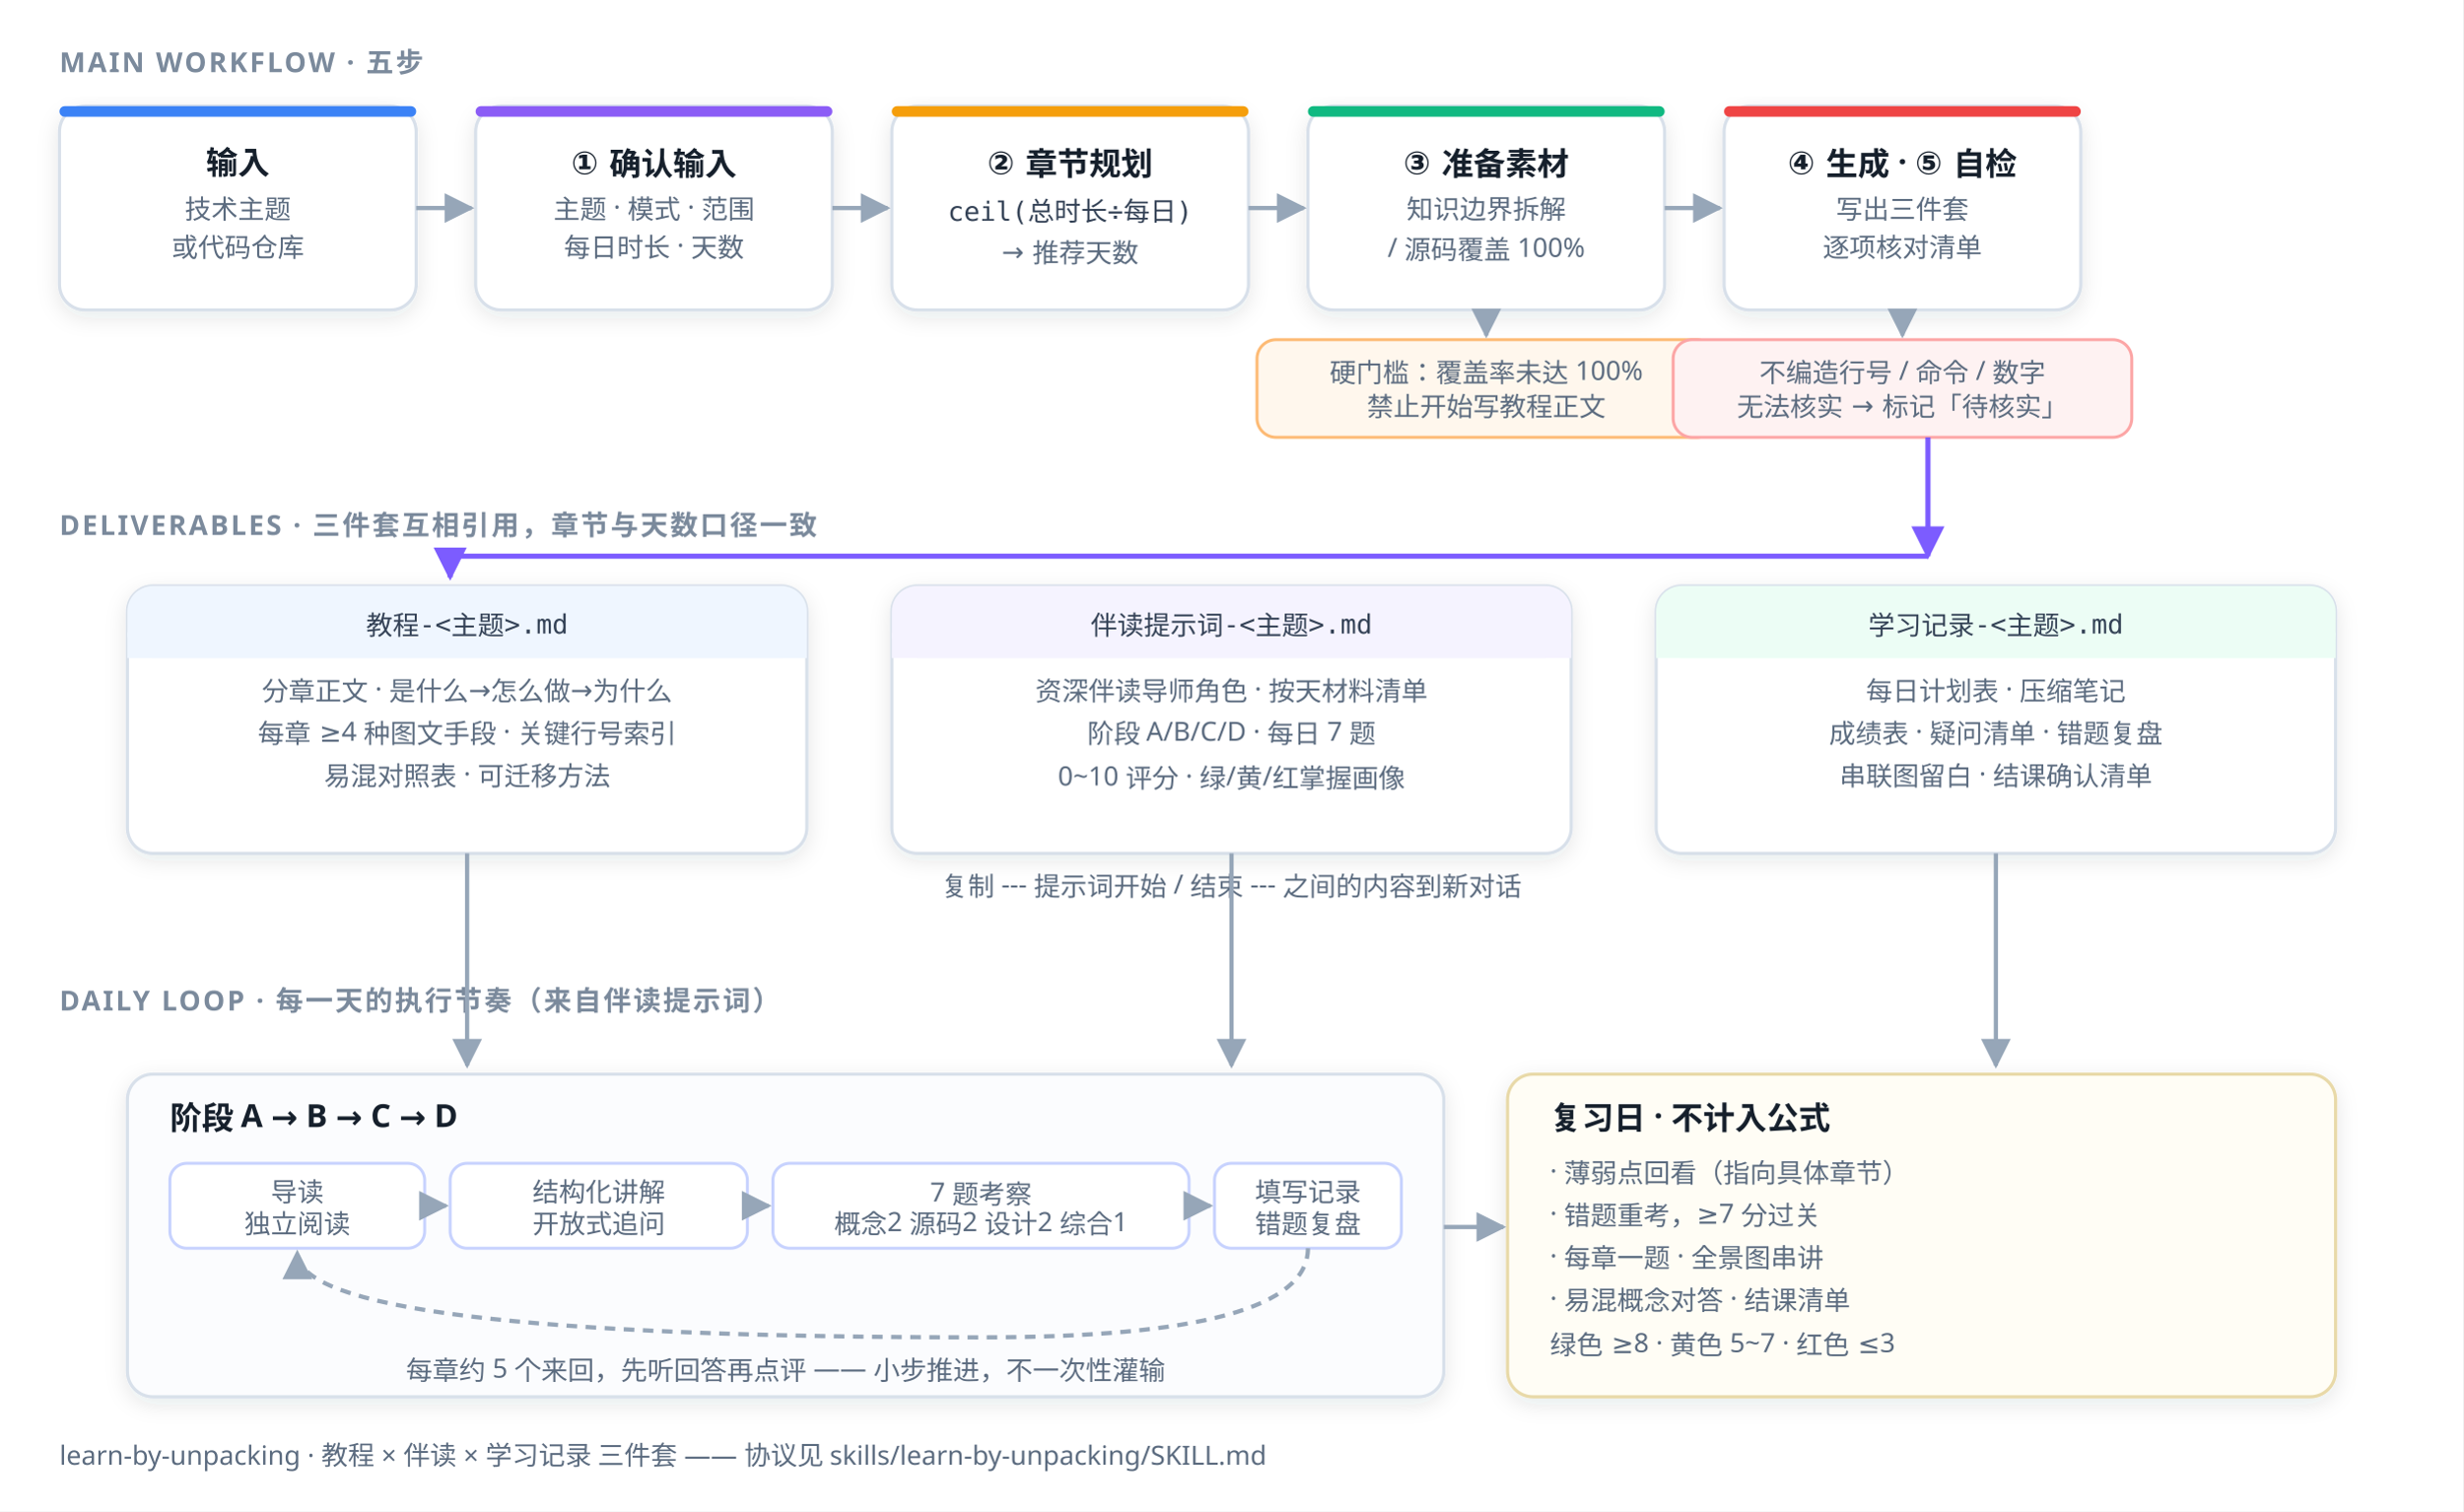
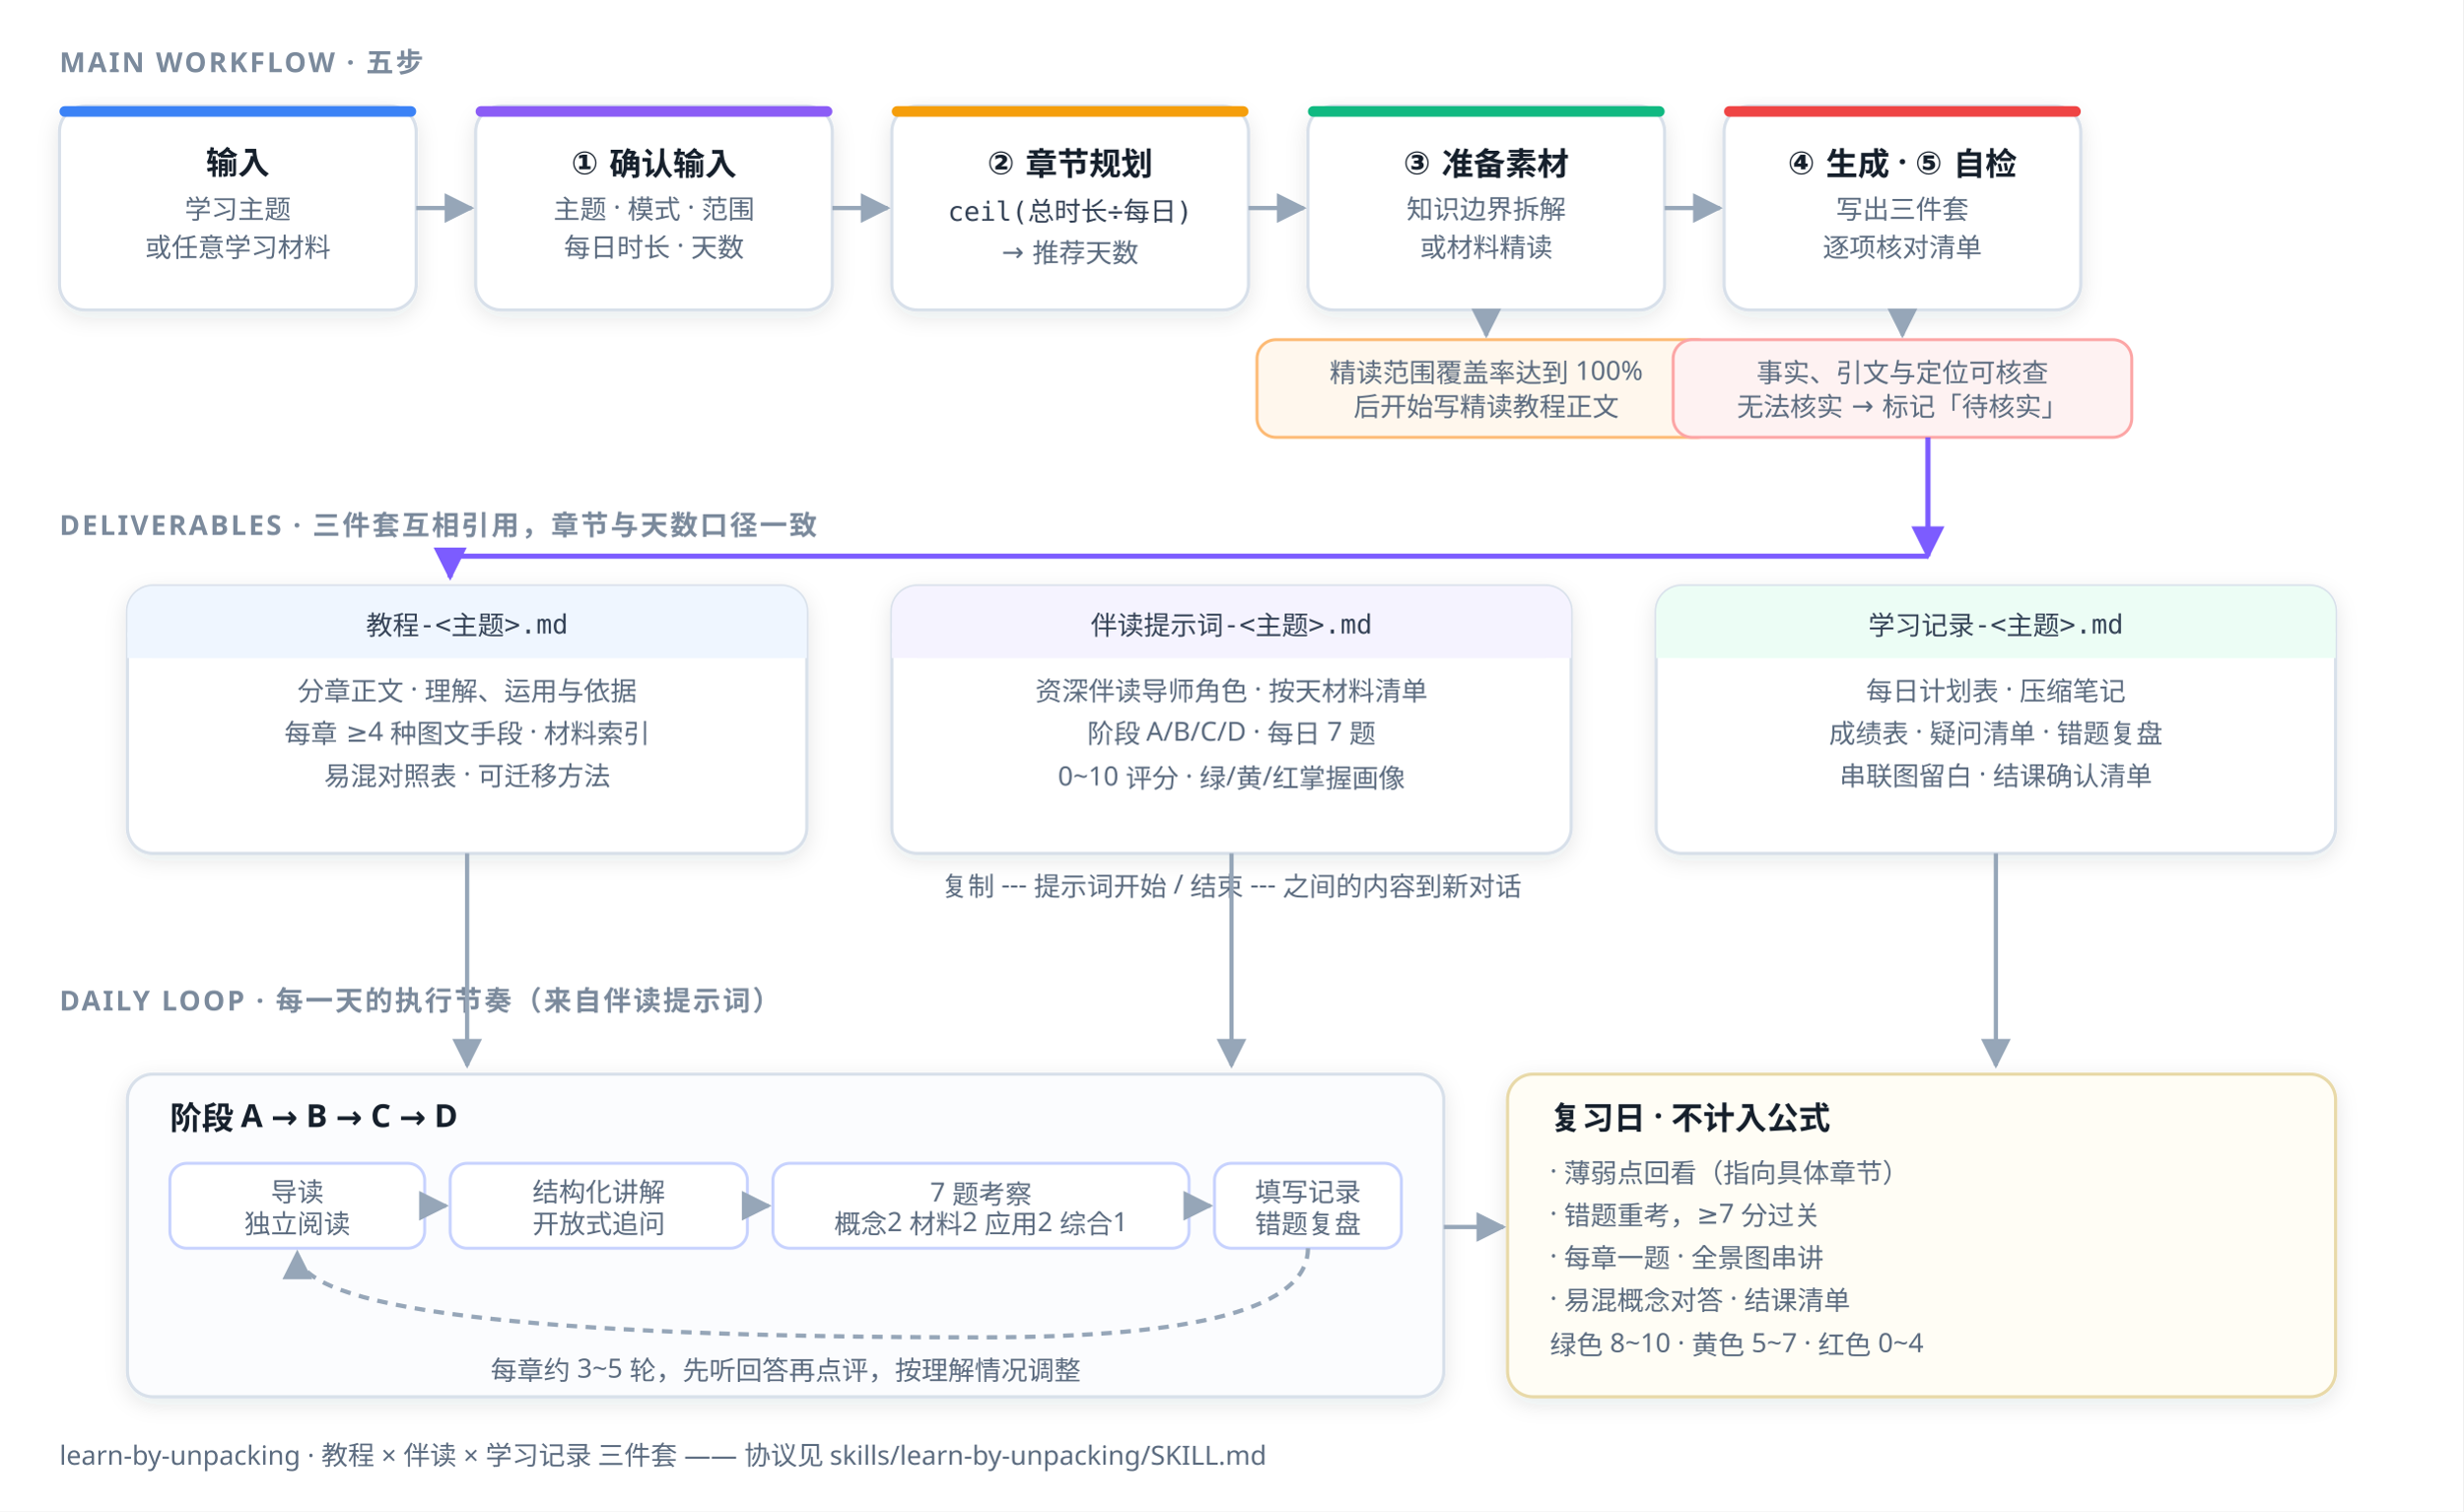
<svg xmlns="http://www.w3.org/2000/svg" viewBox="0 0 1160 712" width="1160" height="712" role="img" aria-label="learn-by-unpacking 工作流程图">
  <defs>
    <style>
      .h { font: 700 17px "Nunito Sans","PingFang SC","Microsoft YaHei",system-ui,sans-serif; fill:#16202c; }
      .t { font: 600 15px "Nunito Sans","PingFang SC","Microsoft YaHei",system-ui,sans-serif; fill:#16202c; }
      .s { font: 400 12.5px "Nunito Sans","PingFang SC","Microsoft YaHei",system-ui,sans-serif; fill:#5b6b7f; }
      .cap { font: 700 13px "Nunito Sans","PingFang SC","Microsoft YaHei",system-ui,sans-serif; fill:#7b8a9c; letter-spacing:.08em; }
      .mono { font: 500 12.5px "JetBrains Mono",Consolas,monospace; fill:#334155; }
      .card { fill:#ffffff; stroke:#d8e0ea; stroke-width:1.5; rx:12; }
      .arrow { stroke:#96a6b8; stroke-width:2; fill:none; marker-end:url(#a); }
      .arrowb { stroke:#7c5cff; stroke-width:2.4; fill:none; marker-end:url(#ap); }
    </style>
    <marker id="a" viewBox="0 0 10 10" refX="9" refY="5" markerWidth="7" markerHeight="7" orient="auto-start-reverse">
      <path d="M0 0 L10 5 L0 10 z" fill="#96a6b8" />
    </marker>
    <marker id="ap" viewBox="0 0 10 10" refX="9" refY="5" markerWidth="6.5" markerHeight="6.5" orient="auto-start-reverse">
      <path d="M0 0 L10 5 L0 10 z" fill="#7c5cff" />
    </marker>
    <filter id="sh" x="-8%" y="-8%" width="116%" height="130%">
      <feDropShadow dx="0" dy="3" stdDeviation="5" flood-color="#1b2a3a" flood-opacity=".10" />
    </filter>
  </defs>
  <rect width="1160" height="712" fill="#ffffff" />
  <text class="cap" x="28" y="34">MAIN WORKFLOW · 五步</text>
  <g filter="url(#sh)">
    <rect class="card" x="28" y="50" width="168" height="96" rx="12" />
    <rect class="card" x="224" y="50" width="168" height="96" rx="12" />
    <rect class="card" x="420" y="50" width="168" height="96" rx="12" />
    <rect class="card" x="616" y="50" width="168" height="96" rx="12" />
    <rect class="card" x="812" y="50" width="168" height="96" rx="12" />
  </g>
  <rect x="28" y="50" width="168" height="5" rx="2.5" fill="#3b82f6" />
  <rect x="224" y="50" width="168" height="5" rx="2.5" fill="#8b5cf6" />
  <rect x="420" y="50" width="168" height="5" rx="2.5" fill="#f59e0b" />
  <rect x="616" y="50" width="168" height="5" rx="2.5" fill="#10b981" />
  <rect x="812" y="50" width="168" height="5" rx="2.5" fill="#ef4444" />
  <text class="t" x="112" y="82" text-anchor="middle">输入</text>
-   <text class="s" x="112" y="103" text-anchor="middle">技术主题</text>
-   <text class="s" x="112" y="121" text-anchor="middle">或代码仓库</text>
+   <text class="s" x="112" y="103" text-anchor="middle">学习主题</text>
+   <text class="s" x="112" y="121" text-anchor="middle">或任意学习材料</text>
  <text class="t" x="308" y="82" text-anchor="middle">① 确认输入</text>
  <text class="s" x="308" y="103" text-anchor="middle">主题 · 模式 · 范围</text>
  <text class="s" x="308" y="121" text-anchor="middle">每日时长 · 天数</text>
  <text class="t" x="504" y="82" text-anchor="middle">② 章节规划</text>
  <text class="mono" x="504" y="104" text-anchor="middle">ceil(总时长÷每日)</text>
  <text class="s" x="504" y="123" text-anchor="middle">→ 推荐天数</text>
  <text class="t" x="700" y="82" text-anchor="middle">③ 准备素材</text>
  <text class="s" x="700" y="103" text-anchor="middle">知识边界拆解</text>
-   <text class="s" x="700" y="121" text-anchor="middle">/ 源码覆盖 100%</text>
+   <text class="s" x="700" y="121" text-anchor="middle">或材料精读</text>
  <text class="t" x="896" y="82" text-anchor="middle">④ 生成 · ⑤ 自检</text>
  <text class="s" x="896" y="103" text-anchor="middle">写出三件套</text>
  <text class="s" x="896" y="121" text-anchor="middle">逐项核对清单</text>
  <path class="arrow" d="M196 98 H222" />
  <path class="arrow" d="M392 98 H418" />
  <path class="arrow" d="M588 98 H614" />
  <path class="arrow" d="M784 98 H810" />
  <g>
    <rect x="592" y="160" width="216" height="46" rx="9" fill="#fff7ed" stroke="#fdba74" stroke-width="1.4" />
-     <text class="s" x="700" y="180" text-anchor="middle" fill="#9a3412">硬门槛：覆盖率未达 100%</text>
-     <text class="s" x="700" y="196" text-anchor="middle" fill="#9a3412">禁止开始写教程正文</text>
+     <text class="s" x="700" y="180" text-anchor="middle" fill="#9a3412">精读范围覆盖率达到 100%</text>
+     <text class="s" x="700" y="196" text-anchor="middle" fill="#9a3412">后开始写精读教程正文</text>
    <path class="arrow" d="M700 146 V158" stroke="#f59e0b" />
  </g>
  <g>
    <rect x="788" y="160" width="216" height="46" rx="9" fill="#fef2f2" stroke="#fca5a5" stroke-width="1.4" />
-     <text class="s" x="896" y="180" text-anchor="middle" fill="#991b1b">不编造行号 / 命令 / 数字</text>
+     <text class="s" x="896" y="180" text-anchor="middle" fill="#991b1b">事实、引文与定位可核查</text>
    <text class="s" x="896" y="196" text-anchor="middle" fill="#991b1b">无法核实 → 标记「待核实」</text>
    <path class="arrow" d="M896 146 V158" stroke="#ef4444" />
  </g>
  <text class="cap" x="28" y="252">DELIVERABLES · 三件套互相引用，章节与天数口径一致</text>
  <path class="arrowb" d="M908 206 V262" />
  <path class="arrowb" d="M908 262 H212 V272" />
  <g filter="url(#sh)">
    <rect class="card" x="60" y="276" width="320" height="126" rx="12" />
    <rect class="card" x="420" y="276" width="320" height="126" rx="12" />
    <rect class="card" x="780" y="276" width="320" height="126" rx="12" />
  </g>
  <rect x="60" y="276" width="320" height="34" rx="12" fill="#eff6ff" />
  <rect x="60" y="298" width="320" height="12" fill="#eff6ff" />
  <rect x="420" y="276" width="320" height="34" rx="12" fill="#f5f3ff" />
  <rect x="420" y="298" width="320" height="12" fill="#f5f3ff" />
  <rect x="780" y="276" width="320" height="34" rx="12" fill="#ecfdf5" />
  <rect x="780" y="298" width="320" height="12" fill="#ecfdf5" />
  <text class="mono" x="220" y="299" text-anchor="middle">教程-&lt;主题&gt;.md</text>
  <text class="mono" x="580" y="299" text-anchor="middle">伴读提示词-&lt;主题&gt;.md</text>
  <text class="mono" x="940" y="299" text-anchor="middle">学习记录-&lt;主题&gt;.md</text>
-   <text class="s" x="220" y="330" text-anchor="middle">分章正文 · 是什么→怎么做→为什么</text>
-   <text class="s" x="220" y="350" text-anchor="middle">每章 ≥4 种图文手段 · 关键行号索引</text>
+   <text class="s" x="220" y="330" text-anchor="middle">分章正文 · 理解、运用与依据</text>
+   <text class="s" x="220" y="350" text-anchor="middle">每章 ≥4 种图文手段 · 材料索引</text>
  <text class="s" x="220" y="370" text-anchor="middle">易混对照表 · 可迁移方法</text>
  <text class="s" x="580" y="330" text-anchor="middle">资深伴读导师角色 · 按天材料清单</text>
  <text class="s" x="580" y="350" text-anchor="middle">阶段 A/B/C/D · 每日 7 题</text>
  <text class="s" x="580" y="370" text-anchor="middle">0~10 评分 · 绿/黄/红掌握画像</text>
  <text class="s" x="940" y="330" text-anchor="middle">每日计划表 · 压缩笔记</text>
  <text class="s" x="940" y="350" text-anchor="middle">成绩表 · 疑问清单 · 错题复盘</text>
  <text class="s" x="940" y="370" text-anchor="middle">串联图留白 · 结课确认清单</text>
  <text class="s" x="580" y="422" text-anchor="middle" fill="#7b8a9c">复制 --- 提示词开始 / 结束 --- 之间的内容到新对话</text>
  <text class="cap" x="28" y="476">DAILY LOOP · 每一天的执行节奏（来自伴读提示词）</text>
  <path class="arrow" d="M220 402 V502" />
  <path class="arrow" d="M580 402 V502" />
  <path class="arrow" d="M940 402 V502" />
  <g filter="url(#sh)">
    <rect x="60" y="506" width="620" height="152" rx="12" fill="#fbfcfe" stroke="#d8e0ea" stroke-width="1.5" />
    <rect x="710" y="506" width="390" height="152" rx="12" fill="#fffdf5" stroke="#e8d9a8" stroke-width="1.5" />
  </g>
  <text class="t" x="80" y="532">阶段 A → B → C → D</text>
  <g>
    <rect x="80" y="548" width="120" height="40" rx="8" fill="#ffffff" stroke="#c7d2fe" stroke-width="1.4" />
    <rect x="212" y="548" width="140" height="40" rx="8" fill="#ffffff" stroke="#c7d2fe" stroke-width="1.4" />
    <rect x="364" y="548" width="196" height="40" rx="8" fill="#ffffff" stroke="#c7d2fe" stroke-width="1.4" />
    <rect x="572" y="548" width="88" height="40" rx="8" fill="#ffffff" stroke="#c7d2fe" stroke-width="1.4" />
  </g>
  <text class="s" x="140" y="566" text-anchor="middle">导读</text>
  <text class="s" x="140" y="581" text-anchor="middle">独立阅读</text>
  <text class="s" x="282" y="566" text-anchor="middle">结构化讲解</text>
  <text class="s" x="282" y="581" text-anchor="middle">开放式追问</text>
  <text class="s" x="462" y="566" text-anchor="middle">7 题考察</text>
-   <text class="s" x="462" y="581" text-anchor="middle">概念2 源码2 设计2 综合1</text>
+   <text class="s" x="462" y="581" text-anchor="middle">概念2 材料2 应用2 综合1</text>
  <text class="s" x="616" y="566" text-anchor="middle">填写记录</text>
  <text class="s" x="616" y="581" text-anchor="middle">错题复盘</text>
  <path class="arrow" d="M200 568 H210" />
  <path class="arrow" d="M352 568 H362" />
  <path class="arrow" d="M560 568 H570" />
  <path d="M616 588 Q616 630 462 630 Q140 630 140 590" fill="none" stroke="#96a6b8" stroke-width="2" stroke-dasharray="5 4" marker-end="url(#a)" />
-   <text class="s" x="370" y="650" text-anchor="middle" fill="#7b8a9c">每章约 5 个来回，先听回答再点评 —— 小步推进，不一次性灌输</text>
+   <text class="s" x="370" y="650" text-anchor="middle" fill="#7b8a9c">每章约 3~5 轮，先听回答再点评，按理解情况调整</text>
  <text class="t" x="730" y="532">复习日 · 不计入公式</text>
  <text class="s" x="730" y="556">· 薄弱点回看（指向具体章节）</text>
  <text class="s" x="730" y="576">· 错题重考，≥7 分过关</text>
  <text class="s" x="730" y="596">· 每章一题 · 全景图串讲</text>
  <text class="s" x="730" y="616">· 易混概念对答 · 结课清单</text>
-   <text class="s" x="730" y="638" fill="#a16207">绿色 ≥8 · 黄色 5~7 · 红色 ≤3</text>
+   <text class="s" x="730" y="638" fill="#a16207">绿色 8~10 · 黄色 5~7 · 红色 0~4</text>
  <path class="arrow" d="M680 578 H708" />
  <text class="s" x="28" y="690" fill="#9aa7b5">learn-by-unpacking · 教程 × 伴读 × 学习记录 三件套 —— 协议见 skills/learn-by-unpacking/SKILL.md</text>
</svg>
